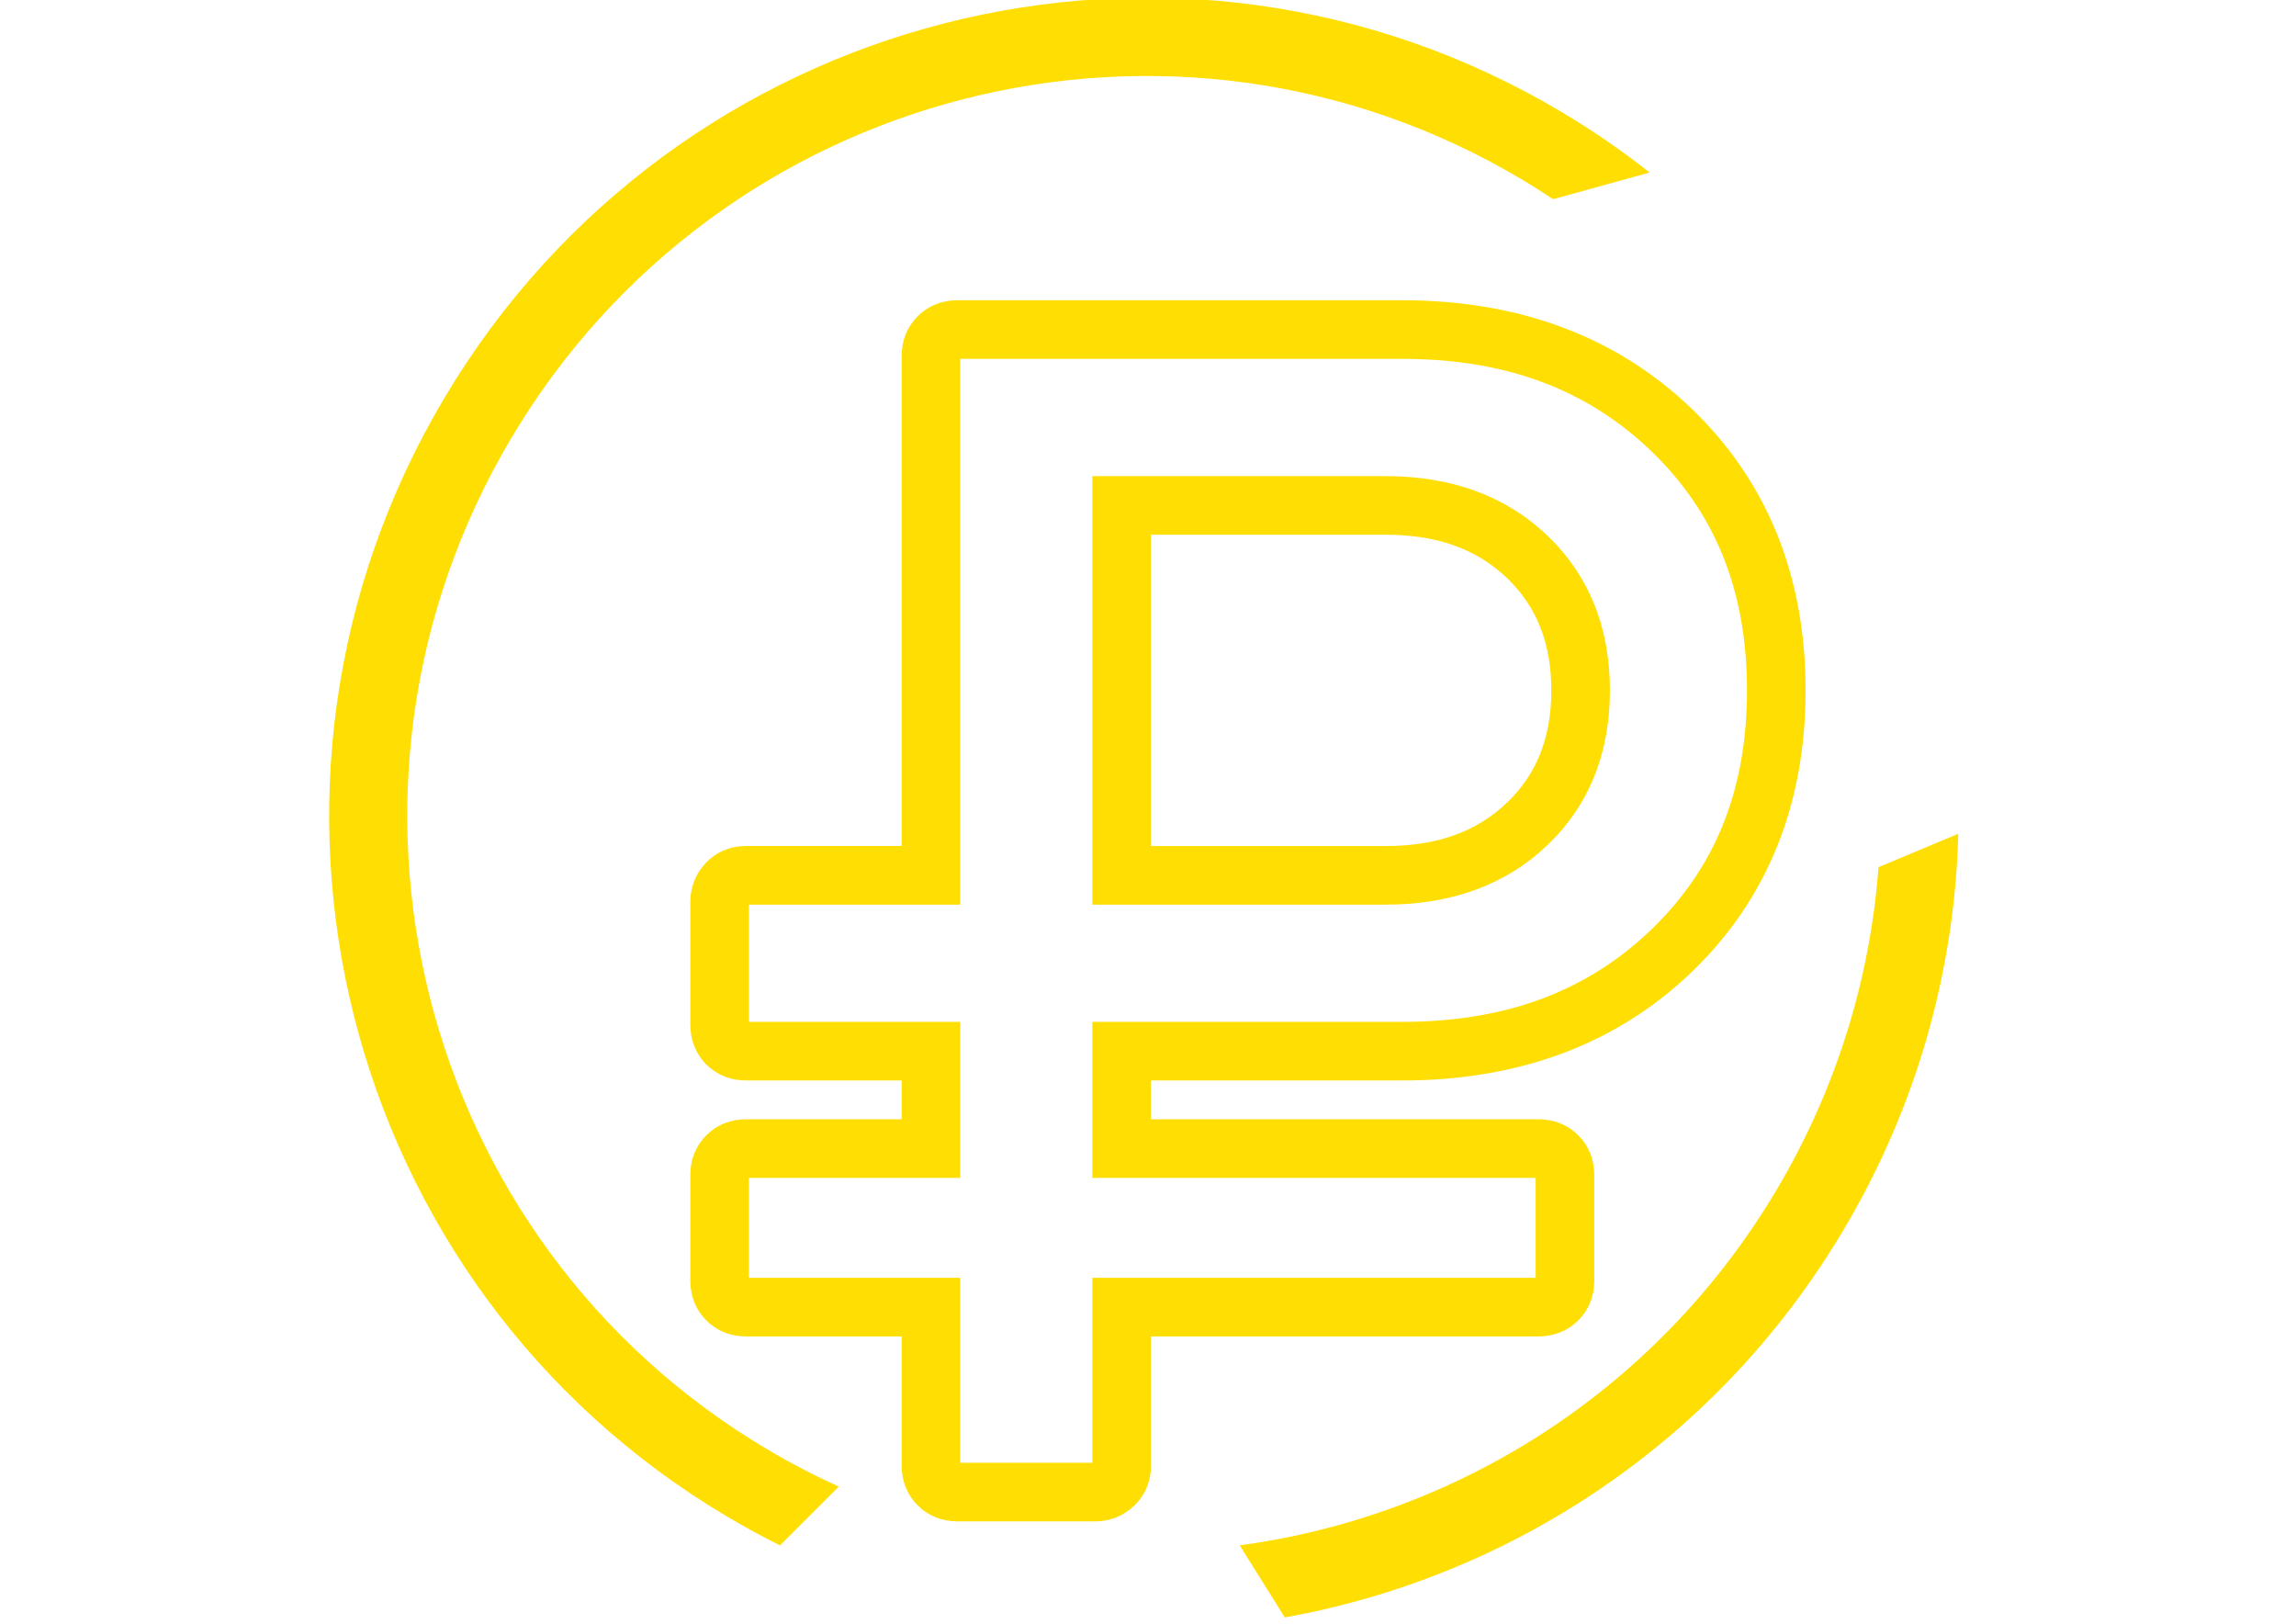
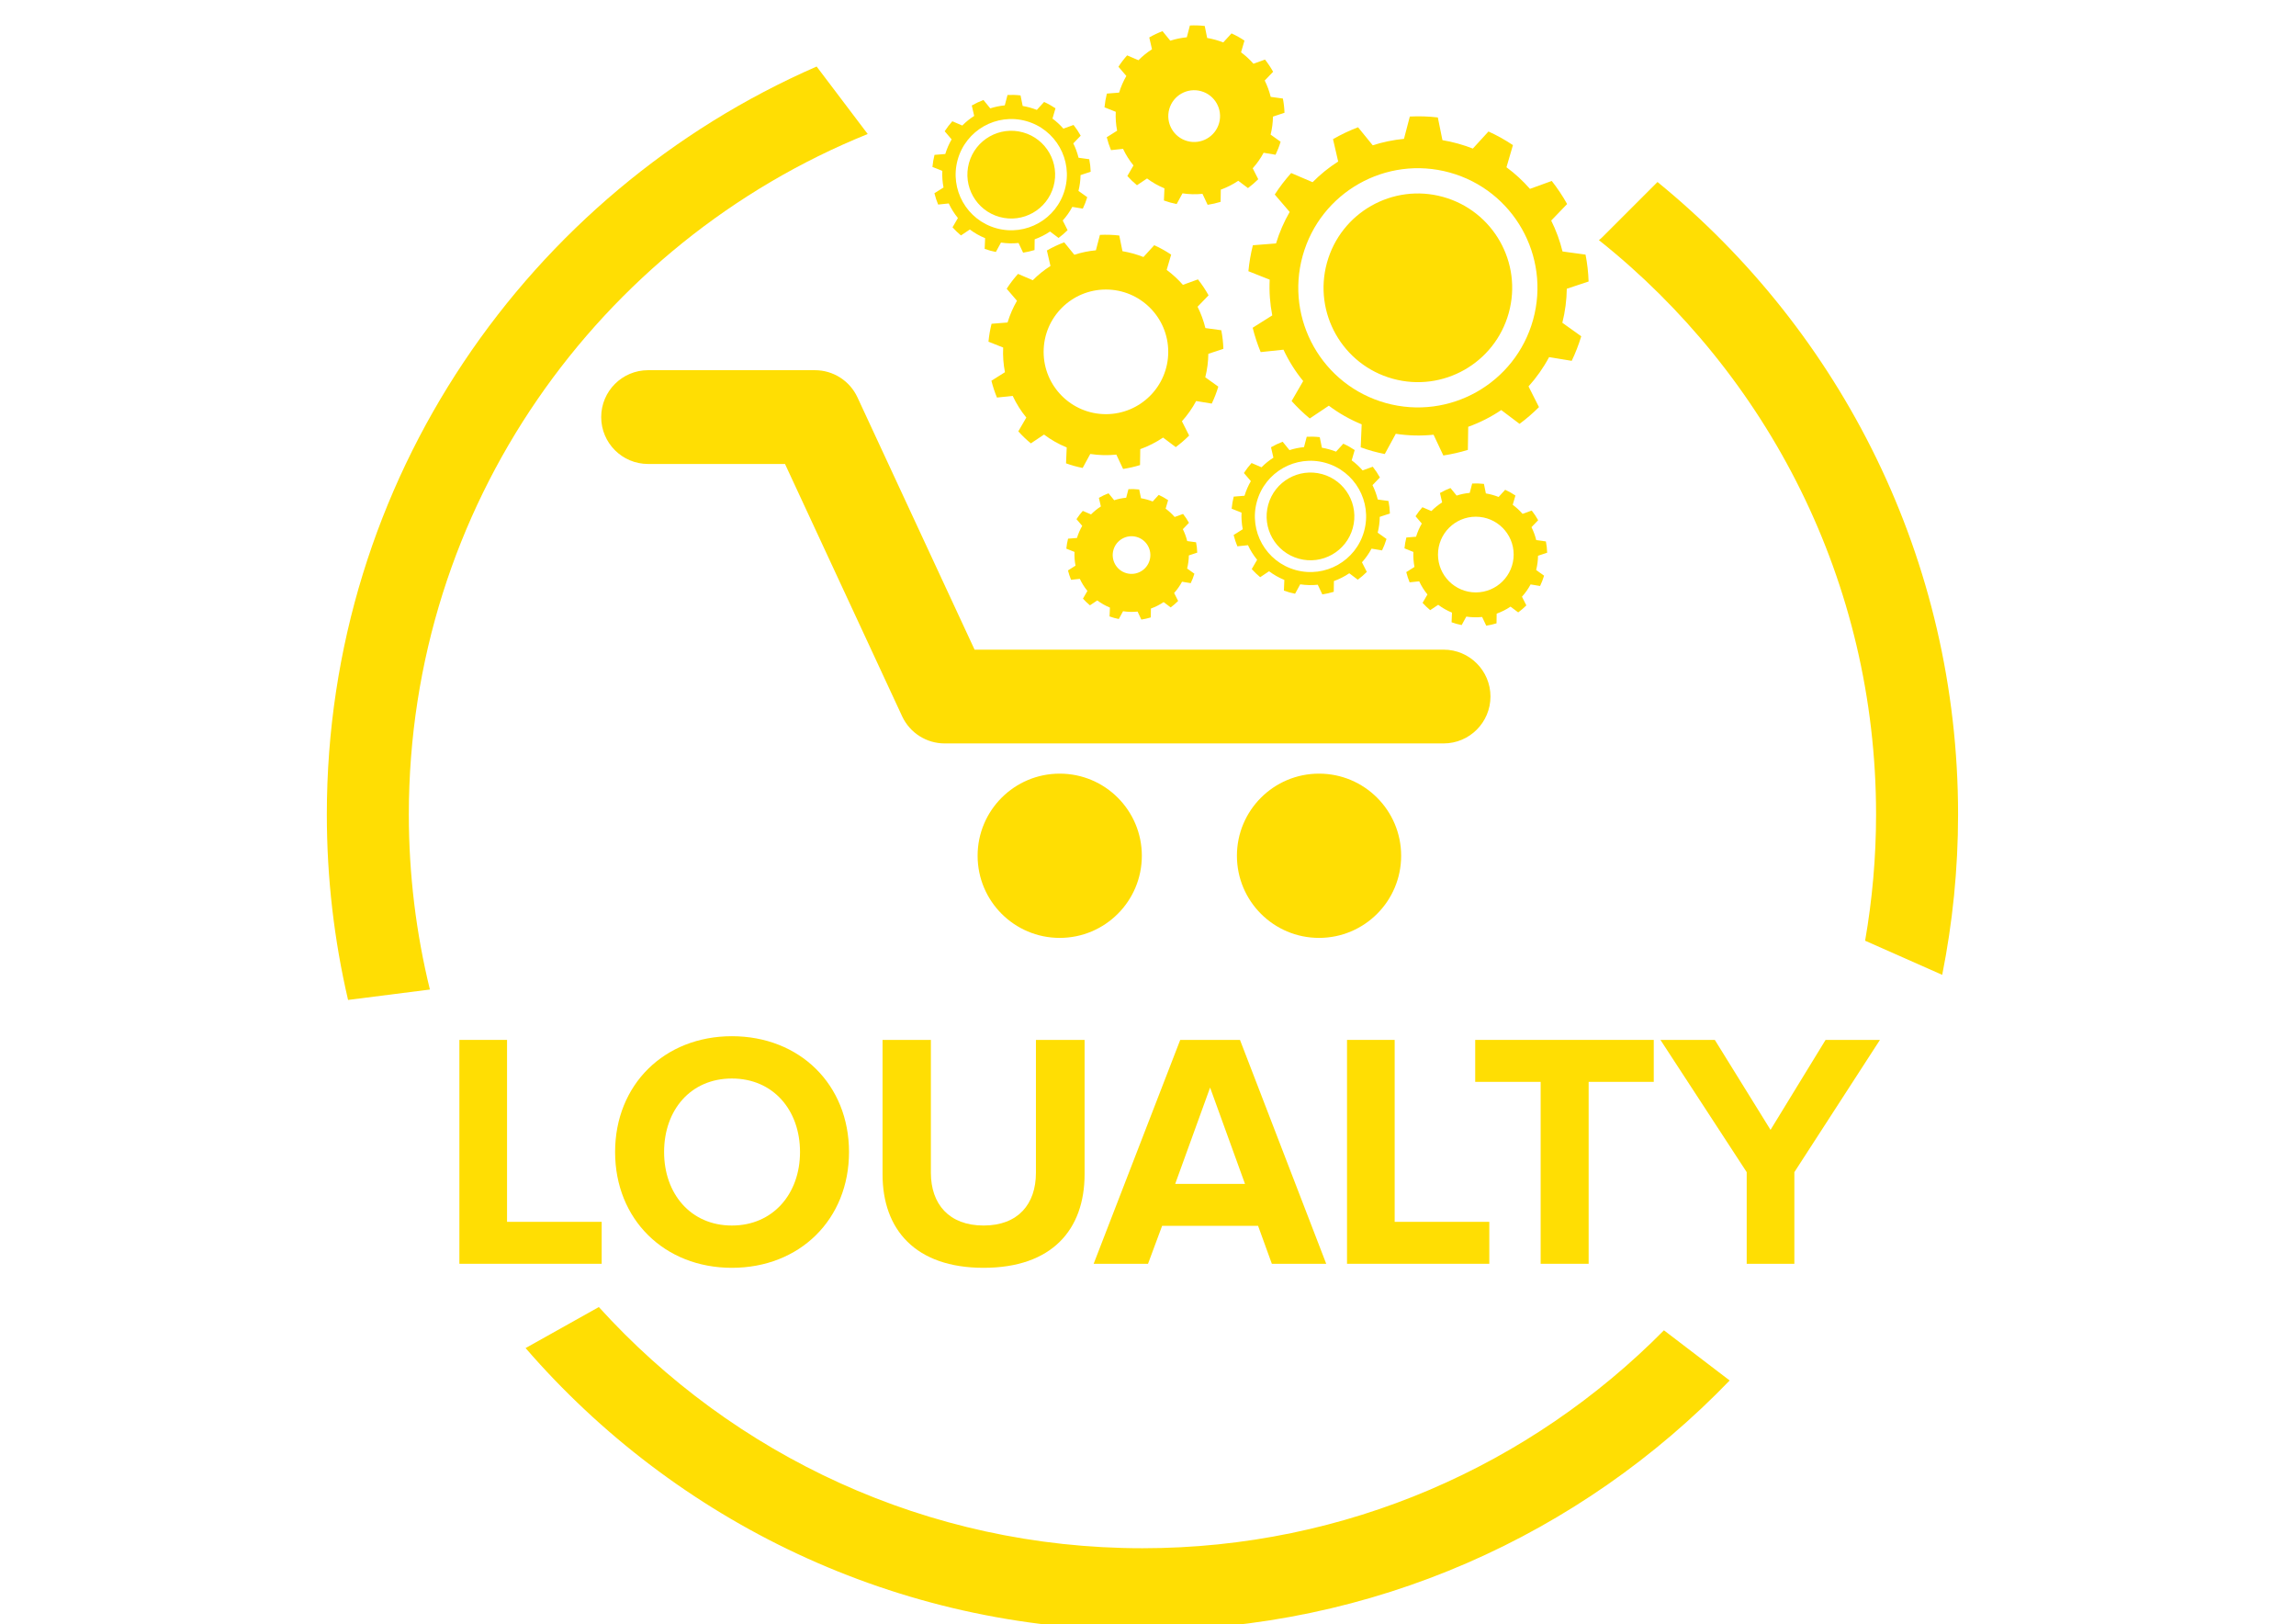
<svg xmlns="http://www.w3.org/2000/svg" width="841.89px" height="595.281px" viewBox="0 0 841.89 595.281">
  <g>
    <g>
-       <g>
-         <path fill="#FFDE03" d="M401.601,557.763h-50.547c-5.693,0-10.732-2.037-14.573-5.891c-3.822-3.799-5.861-8.838-5.861-14.538     v-47.382h-57.061c-5.692,0-10.729-2.031-14.566-5.873c-3.835-3.83-5.868-8.868-5.868-14.558v-38.746     c0-5.691,2.036-10.728,5.888-14.564c3.824-3.83,8.862-5.865,14.546-5.865h57.061v-14.229h-57.061     c-5.692,0-10.729-2.031-14.566-5.874c-3.835-3.83-5.868-8.867-5.868-14.558v-45.097c0-5.371,1.96-10.279,5.668-14.197     c3.873-4.079,8.975-6.229,14.766-6.229h57.056V130.505c0-5.674,2.027-10.705,5.861-14.551c3.877-3.856,8.906-5.877,14.573-5.877     h163.148c43.031,0,78.791,13.436,106.287,39.935c27.594,26.625,41.582,61.306,41.582,103.085     c0,41.807-13.99,76.489-41.582,103.083c-27.473,26.499-63.234,39.938-106.287,39.938h-92.172v14.229h142.121     c5.689,0,10.729,2.036,14.572,5.891c3.822,3.799,5.859,8.839,5.859,14.54v38.746c0,5.688-2.031,10.727-5.875,14.564     c-3.834,3.836-8.869,5.864-14.559,5.864H422.029v47.382c0,5.807-2.159,10.913-6.244,14.769     C411.894,555.797,406.979,557.763,401.601,557.763z M352.108,536.274h48.431v-67.812h162.55v-36.627H400.536v-57.208h113.661     c37.82,0,67.711-11.095,91.373-33.917c23.557-22.708,35.006-51.365,35.006-87.615c0-36.226-11.451-64.885-35.008-87.617     c-23.68-22.819-53.568-33.914-91.371-33.914H352.104v200.086h-77.49v42.976h77.495v57.208h-77.495v36.628h77.495L352.108,536.274     L352.108,536.274z M508.142,331.656H400.536V174.558h107.606c24.143,0,44.051,7.313,59.176,21.733     c15.266,14.564,23.004,33.677,23.004,56.811c0,23.15-7.74,42.265-23.008,56.814C552.201,324.339,532.289,331.656,508.142,331.656     z M422.025,310.167h86.117c18.693,0,33.199-5.17,44.342-15.805c11.004-10.484,16.348-23.979,16.348-41.261     c0-17.27-5.346-30.766-16.346-41.26c-11.146-10.627-25.65-15.794-44.344-15.794h-86.117V310.167L422.025,310.167z" />
-       </g>
+       <path fill="#FFDE03" d="M529.332,272.551h-182.95c-6.691,0-12.774-3.882-15.592-9.951l-42.947-92.5h-50.208    c-9.493,0-17.19-7.697-17.19-17.191c0-9.493,7.697-17.19,17.19-17.19h61.18c6.691,0,12.774,3.882,15.591,9.951l42.947,92.5    h171.979c9.494,0,17.189,7.696,17.189,17.19C546.521,264.854,538.826,272.551,529.332,272.551z" />
    </g>
+     <circle fill="#FFDE03" cx="388.576" cy="313.737" r="30.11" />
+     <circle fill="#FFDE03" cx="483.66" cy="313.737" r="30.11" />
  </g>
  <g>
-     <path fill="#FFDE03" d="M286.015,566.57l21.551-21.552c-9.01-4.093-17.89-8.702-26.591-13.881   c-128.061-76.202-169.88-242.161-93.406-370.681c76.475-128.52,242.284-170.932,370.345-94.731   c3.947,2.348,7.793,4.796,11.574,7.311l35.404-9.788c-10.139-7.99-20.902-15.418-32.295-22.197   C430.957-43.23,247.567,3.68,162.983,145.827c-84.583,142.149-38.33,325.705,103.31,409.985   C272.783,559.675,279.363,563.255,286.015,566.57z" />
-     <path fill="#FFDE03" d="M688.794,317.923c-3.021,40.575-15.238,81.111-37.475,118.483   c-44.043,74.015-117.715,119.462-196.74,130.149l16.516,26.426c82.516-14.81,158.482-64.091,204.811-141.946   c27.211-45.73,40.855-95.744,42.158-145.361L688.794,317.923z" />
+     <path fill="#FFDE03" d="M168.445,463.325v-82.08h17.475v66.698h34.703v15.382H168.445L168.445,463.325z" />
+     <path fill="#FFDE03" d="M225.542,422.347c0-24.733,18.09-42.455,42.825-42.455c24.857,0,42.947,17.722,42.947,42.455   c0,24.735-18.09,42.455-42.947,42.455C243.631,464.802,225.542,447.082,225.542,422.347z M293.347,422.347   c0-15.382-9.845-26.948-24.98-26.948c-15.137,0-24.858,11.566-24.858,26.948c0,15.261,9.722,26.95,24.858,26.95   C283.502,449.297,293.347,437.606,293.347,422.347z" />
+     <path fill="#FFDE03" d="M323.614,430.592v-49.347h17.721v48.73c0,11.444,6.646,19.32,19.32,19.32   c12.675,0,19.197-7.876,19.197-19.32v-48.73h17.843v49.224c0,20.428-12.06,34.333-37.041,34.333S323.614,450.773,323.614,430.592z" />
+     <path fill="#FFDE03" d="M466.359,463.325l-5.045-13.905h-35.195l-5.167,13.905h-19.936l31.748-82.08h21.906l31.625,82.08H466.359z    M443.714,398.72l-12.797,35.317h25.596L443.714,398.72z" />
+     <path fill="#FFDE03" d="M493.917,463.325v-82.08h17.475v66.698h34.703v15.382H493.917L493.917,463.325z" />
+     <path fill="#FFDE03" d="M564.921,463.325v-66.697h-23.998v-15.383h65.469v15.383h-23.875v66.697H564.921z" />
+     <path fill="#FFDE03" d="M640.474,463.325V429.73l-31.627-48.485h19.938l20.428,32.979l20.182-32.979h19.936l-31.381,48.485v33.595   H640.474L640.474,463.325z" />
+   </g>
+   <g>
+     <path fill="#FFDE03" d="M443.07,129.715l5.516-1.835c-0.07-2.302-0.334-4.576-0.771-6.809l-5.824-0.795   c-0.672-2.722-1.637-5.345-2.867-7.822l4.027-4.186c-1.135-2.052-2.439-3.998-3.887-5.842l-5.523,2.003   c-1.771-2.021-3.752-3.852-5.947-5.477l1.646-5.602c-1.961-1.307-4.018-2.467-6.205-3.454l-3.958,4.329   c-1.224-0.481-2.498-0.91-3.797-1.27c-1.303-0.363-2.603-0.647-3.898-0.864l-1.169-5.745c-2.377-0.284-4.754-0.348-7.096-0.232   l-1.474,5.649c-2.715,0.261-5.367,0.806-7.912,1.635l-3.713-4.565c-2.197,0.833-4.315,1.832-6.346,3.007l1.309,5.667   c-2.34,1.481-4.51,3.241-6.483,5.228l-5.413-2.321c-1.517,1.695-2.915,3.505-4.16,5.447l3.778,4.406   c-1.426,2.463-2.597,5.134-3.457,7.964l-5.864,0.467c-0.552,2.19-0.923,4.392-1.131,6.574l5.387,2.143   c-0.15,3.07,0.08,6.096,0.652,9.039l-4.961,3.132c0.527,2.107,1.207,4.171,2.034,6.167l5.769-0.61c1.328,2.836,3,5.509,4.993,7.939   l-2.933,5.057c1.417,1.58,2.948,3.05,4.594,4.414l4.833-3.233c2.514,1.892,5.295,3.486,8.319,4.718l-0.249,5.829   c0.994,0.349,1.987,0.68,3.009,0.963c1.032,0.289,2.058,0.518,3.09,0.723l2.788-5.118c3.214,0.49,6.418,0.558,9.558,0.233   l2.48,5.258c2.113-0.321,4.181-0.791,6.208-1.417l0.09-5.847c2.958-1.058,5.768-2.489,8.361-4.24l4.643,3.498   c1.732-1.286,3.379-2.707,4.916-4.242l-2.648-5.238c2.008-2.226,3.76-4.701,5.217-7.416l5.719,0.942   c0.949-1.98,1.762-4.065,2.41-6.221l-4.783-3.418C442.664,135.454,443.037,132.561,443.07,129.715z M405.517,151.837   c-12.616,0-22.841-10.226-22.841-22.846c0-12.62,10.226-22.844,22.841-22.844c12.616,0,22.848,10.225,22.848,22.844   C428.365,141.61,418.133,151.837,405.517,151.837z" />
+     <path fill="#FFDE03" d="M572.873,118.333l6.932,4.95c-0.945,3.123-2.119,6.14-3.496,9.005l-8.285-1.361   c-2.104,3.928-4.645,7.517-7.549,10.739l3.832,7.584c-2.227,2.226-4.604,4.283-7.121,6.143l-6.711-5.059   c-3.762,2.532-7.834,4.604-12.111,6.134l-0.131,8.469c-2.938,0.906-5.938,1.585-8.994,2.052l-3.588-7.613   c-4.549,0.472-9.189,0.373-13.848-0.339l-4.037,7.415c-1.49-0.301-2.975-0.634-4.469-1.051c-1.477-0.408-2.922-0.886-4.357-1.395   l0.354-8.438c-4.373-1.79-8.398-4.091-12.041-6.834l-6.994,4.682c-2.387-1.976-4.607-4.104-6.654-6.389l4.242-7.329   c-2.879-3.516-5.301-7.386-7.225-11.493l-8.361,0.881c-1.195-2.89-2.176-5.875-2.938-8.93l7.184-4.531   c-0.832-4.257-1.164-8.644-0.943-13.094l-7.807-3.099c0.303-3.163,0.842-6.353,1.641-9.518l8.492-0.673   c1.244-4.103,2.945-7.973,5.006-11.536l-5.473-6.387c1.809-2.807,3.83-5.432,6.025-7.882l7.844,3.359   c2.854-2.878,5.998-5.426,9.387-7.576l-1.896-8.205c2.938-1.698,6.006-3.142,9.186-4.353l5.377,6.609   c3.688-1.193,7.529-1.987,11.459-2.366l2.143-8.178c3.387-0.17,6.824-0.074,10.27,0.333l1.691,8.32   c1.877,0.317,3.76,0.729,5.641,1.252c1.893,0.521,3.73,1.142,5.506,1.835l5.732-6.26c3.162,1.423,6.145,3.106,8.973,4.999   l-2.373,8.114c3.178,2.345,6.045,4.999,8.609,7.924l7.996-2.901c2.1,2.674,3.986,5.494,5.635,8.457l-5.834,6.064   c1.783,3.586,3.18,7.39,4.152,11.329l8.436,1.152c0.631,3.235,1.014,6.523,1.121,9.862l-7.994,2.654   C574.453,109.985,573.916,114.173,572.873,118.333 M531.599,63.265c-23.326-6.462-47.482,7.213-53.947,30.538   c-6.469,23.339,7.203,47.5,30.529,53.964c23.342,6.47,47.5-7.207,53.971-30.546C568.617,93.894,554.943,69.736,531.599,63.265    M529.125,72.191c-18.396-5.097-37.451,5.689-42.549,24.088c-5.102,18.411,5.682,37.462,24.082,42.56   c18.41,5.105,37.465-5.679,42.564-24.093C558.326,96.349,547.539,77.295,529.125,72.191" />
+     <path fill="#FFDE03" d="M395.448,69.992l3.222,2.303c-0.436,1.455-0.987,2.858-1.624,4.191l-3.857-0.634   c-0.975,1.828-2.159,3.498-3.511,4.995l1.783,3.527c-1.033,1.037-2.143,1.993-3.312,2.861l-3.124-2.356   c-1.749,1.179-3.642,2.144-5.631,2.855l-0.059,3.937c-1.368,0.423-2.763,0.739-4.185,0.957l-1.672-3.541   c-2.115,0.218-4.275,0.173-6.439-0.156l-1.88,3.447c-0.693-0.139-1.38-0.295-2.077-0.49c-0.686-0.189-1.359-0.411-2.025-0.646   l0.166-3.927c-2.039-0.832-3.914-1.903-5.604-3.179l-3.254,2.179c-1.113-0.918-2.142-1.911-3.097-2.973l1.977-3.41   c-1.34-1.634-2.468-3.435-3.362-5.345l-3.888,0.41c-0.558-1.344-1.015-2.733-1.369-4.153l3.341-2.107   c-0.386-1.981-0.54-4.021-0.437-6.093l-3.629-1.44c0.136-1.471,0.389-2.956,0.761-4.428l3.949-0.313   c0.579-1.91,1.37-3.708,2.33-5.368l-2.548-2.973c0.844-1.303,1.783-2.524,2.804-3.664l3.65,1.563   c1.327-1.337,2.788-2.523,4.364-3.524l-0.881-3.817c1.368-0.789,2.794-1.461,4.274-2.025l2.5,3.074   c1.716-0.554,3.502-0.924,5.327-1.098l0.999-3.807c1.576-0.078,3.176-0.033,4.777,0.156l0.788,3.871   c0.874,0.147,1.75,0.339,2.624,0.583c0.879,0.241,1.736,0.531,2.564,0.854l2.663-2.912c1.472,0.663,2.858,1.444,4.181,2.325   l-1.108,3.774c1.479,1.091,2.812,2.326,4.002,3.687l3.722-1.35c0.977,1.244,1.854,2.555,2.623,3.934l-2.717,2.822   c0.832,1.667,1.483,3.438,1.931,5.268l3.926,0.538c0.296,1.502,0.472,3.034,0.522,4.587l-3.716,1.234   C396.182,66.11,395.932,68.06,395.448,69.992 M376.247,44.377c-10.851-3.006-22.086,3.355-25.093,14.207   c-3.008,10.857,3.351,22.096,14.202,25.103c10.857,3.008,22.098-3.353,25.101-14.21C393.468,58.624,387.104,47.387,376.247,44.377    M375.096,48.529c-8.553-2.37-17.422,2.648-19.79,11.205c-2.374,8.563,2.64,17.426,11.198,19.799   c8.567,2.373,17.429-2.642,19.804-11.208C388.682,59.768,383.663,50.903,375.096,48.529" />
+     <path fill="#FFDE03" d="M505.167,195.287l3.229,2.302c-0.439,1.455-0.986,2.858-1.627,4.192l-3.855-0.635   c-0.977,1.828-2.156,3.498-3.512,4.995l1.781,3.527c-1.033,1.036-2.139,1.993-3.311,2.86l-3.123-2.356   c-1.75,1.179-3.646,2.143-5.633,2.855l-0.063,3.938c-1.363,0.423-2.76,0.738-4.184,0.957l-1.672-3.543   c-2.113,0.219-4.271,0.175-6.436-0.156l-1.885,3.449c-0.688-0.14-1.381-0.296-2.074-0.491c-0.688-0.188-1.361-0.41-2.025-0.646   l0.162-3.925c-2.035-0.833-3.906-1.905-5.604-3.18l-3.254,2.178c-1.107-0.917-2.141-1.909-3.096-2.973l1.977-3.409   c-1.34-1.637-2.469-3.438-3.359-5.347l-3.889,0.41c-0.557-1.342-1.018-2.732-1.371-4.152l3.344-2.107   c-0.389-1.982-0.541-4.023-0.439-6.094l-3.631-1.441c0.139-1.47,0.391-2.955,0.764-4.427l3.949-0.314   c0.582-1.91,1.369-3.707,2.332-5.367l-2.551-2.972c0.842-1.305,1.787-2.523,2.805-3.664l3.648,1.562   c1.326-1.336,2.789-2.523,4.367-3.524l-0.883-3.817c1.367-0.791,2.797-1.461,4.271-2.024l2.504,3.076   c1.711-0.555,3.502-0.927,5.328-1.101l0.996-3.805c1.574-0.077,3.176-0.036,4.777,0.154l0.787,3.873   c0.873,0.146,1.748,0.336,2.625,0.582c0.877,0.242,1.734,0.531,2.561,0.852l2.664-2.91c1.477,0.662,2.861,1.443,4.178,2.326   l-1.104,3.772c1.477,1.093,2.813,2.327,4.004,3.688l3.721-1.349c0.979,1.244,1.855,2.553,2.621,3.931l-2.717,2.823   c0.832,1.667,1.48,3.439,1.934,5.27l3.922,0.537c0.297,1.502,0.473,3.034,0.523,4.587l-3.717,1.232   C505.906,191.403,505.654,193.353,505.167,195.287 M485.966,169.669c-10.848-3.005-22.084,3.357-25.09,14.208   c-3.012,10.858,3.346,22.095,14.201,25.103c10.857,3.009,22.094-3.352,25.104-14.21   C503.191,183.919,496.828,172.68,485.966,169.669 M484.822,173.823c-8.561-2.37-17.422,2.647-19.793,11.205   c-2.375,8.563,2.645,17.424,11.203,19.798c8.563,2.374,17.424-2.642,19.795-11.208   C498.402,185.061,493.382,176.196,484.822,173.823" />
+     <path fill="#FFDE03" d="M563.96,203.746l3.35-1.113c-0.041-1.398-0.199-2.78-0.469-4.138l-3.539-0.482   c-0.408-1.655-0.992-3.246-1.744-4.749l2.451-2.545c-0.691-1.246-1.48-2.43-2.365-3.545l-3.35,1.217   c-1.076-1.231-2.279-2.337-3.611-3.326l0.994-3.401c-1.191-0.798-2.441-1.503-3.766-2.099l-2.404,2.626   c-0.744-0.291-1.518-0.554-2.305-0.77c-0.791-0.219-1.582-0.394-2.369-0.526l-0.711-3.492c-1.441-0.168-2.891-0.206-4.309-0.138   l-0.896,3.433c-1.65,0.154-3.26,0.484-4.805,0.989l-2.26-2.769c-1.332,0.504-2.617,1.114-3.852,1.827l0.795,3.441   c-1.422,0.9-2.738,1.966-3.939,3.174l-3.287-1.408c-0.918,1.03-1.768,2.128-2.525,3.309l2.299,2.678   c-0.869,1.493-1.582,3.116-2.104,4.832l-3.563,0.286c-0.336,1.329-0.564,2.668-0.688,3.994l3.271,1.301   c-0.088,1.864,0.049,3.7,0.398,5.492l-3.014,1.898c0.32,1.278,0.73,2.535,1.23,3.749l3.51-0.371   c0.805,1.723,1.816,3.347,3.029,4.821l-1.783,3.07c0.859,0.963,1.793,1.851,2.791,2.681l2.936-1.962   c1.527,1.147,3.219,2.113,5.053,2.865l-0.148,3.543c0.604,0.209,1.203,0.406,1.826,0.582c0.629,0.177,1.25,0.313,1.877,0.44   l1.693-3.103c1.953,0.292,3.896,0.332,5.805,0.138l1.508,3.193c1.285-0.197,2.543-0.484,3.771-0.865l0.049-3.554   c1.803-0.64,3.51-1.504,5.086-2.567l2.814,2.116c1.055-0.776,2.055-1.642,2.988-2.57l-1.609-3.186   c1.221-1.349,2.283-2.852,3.166-4.501l3.479,0.576c0.574-1.208,1.07-2.477,1.465-3.781l-2.908-2.079   C563.712,207.232,563.939,205.479,563.96,203.746z M541.152,217.187c-7.662,0-13.875-6.215-13.875-13.878   c0-7.666,6.213-13.874,13.875-13.874c7.664,0,13.875,6.208,13.875,13.874C555.027,210.972,548.816,217.187,541.152,217.187z" />
+     <path fill="#FFDE03" d="M435.291,208.425l2.668,1.904c-0.363,1.203-0.816,2.362-1.344,3.465l-3.189-0.524   c-0.807,1.512-1.785,2.894-2.902,4.132l1.473,2.919c-0.855,0.855-1.771,1.646-2.738,2.364l-2.584-1.947   c-1.447,0.974-3.014,1.771-4.66,2.361l-0.051,3.258c-1.129,0.348-2.282,0.61-3.461,0.789l-1.379-2.929   c-1.751,0.181-3.536,0.143-5.328-0.131l-1.554,2.855c-0.574-0.118-1.145-0.245-1.719-0.405c-0.57-0.158-1.125-0.341-1.678-0.537   l0.138-3.248c-1.682-0.688-3.233-1.575-4.634-2.629l-2.691,1.8c-0.919-0.758-1.774-1.578-2.563-2.458l1.635-2.819   c-1.109-1.354-2.041-2.842-2.781-4.423l-3.216,0.34c-0.461-1.113-0.839-2.263-1.132-3.437l2.765-1.744   c-0.321-1.639-0.448-3.326-0.364-5.038l-3.003-1.193c0.115-1.217,0.323-2.444,0.63-3.662l3.267-0.261   c0.479-1.578,1.132-3.067,1.928-4.438l-2.106-2.458c0.696-1.081,1.475-2.09,2.318-3.033l3.017,1.293   c1.1-1.106,2.308-2.087,3.612-2.915l-0.729-3.157c1.13-0.653,2.312-1.208,3.533-1.675l2.071,2.543   c1.418-0.459,2.896-0.765,4.408-0.91l0.824-3.146c1.304-0.065,2.627-0.03,3.952,0.128l0.651,3.201   c0.722,0.123,1.447,0.28,2.172,0.482c0.727,0.2,1.433,0.439,2.117,0.706l2.205-2.409c1.217,0.548,2.365,1.196,3.455,1.924   l-0.914,3.123c1.221,0.902,2.326,1.923,3.311,3.048l3.08-1.117c0.807,1.029,1.535,2.113,2.164,3.256l-2.242,2.333   c0.688,1.379,1.225,2.844,1.598,4.358l3.246,0.443c0.244,1.245,0.391,2.511,0.432,3.795l-3.076,1.021   C435.9,205.212,435.693,206.824,435.291,208.425 M416.749,196.842c-3.672-1.018-7.475,1.135-8.493,4.808   c-1.018,3.675,1.134,7.479,4.807,8.497c3.675,1.018,7.478-1.135,8.497-4.81C422.578,201.664,420.425,197.861,416.749,196.842" />
+     <path fill="#FFDE03" d="M465.902,49.346l3.668,2.619c-0.498,1.654-1.123,3.248-1.85,4.765l-4.383-0.72   c-1.111,2.079-2.457,3.979-3.994,5.682l2.027,4.014c-1.178,1.176-2.439,2.263-3.77,3.25l-3.551-2.678   c-1.992,1.339-4.145,2.436-6.41,3.246l-0.068,4.48c-1.553,0.478-3.139,0.839-4.758,1.084l-1.896-4.027   c-2.408,0.249-4.863,0.196-7.326-0.181l-2.137,3.926c-0.789-0.163-1.574-0.337-2.363-0.557c-0.783-0.217-1.549-0.469-2.309-0.738   l0.189-4.465c-2.313-0.946-4.445-2.165-6.372-3.615l-3.7,2.476c-1.264-1.043-2.439-2.17-3.524-3.379l2.248-3.876   c-1.525-1.861-2.807-3.908-3.824-6.082l-4.422,0.468c-0.634-1.53-1.153-3.111-1.556-4.726l3.802-2.398   c-0.441-2.253-0.617-4.573-0.5-6.927l-4.129-1.64c0.158-1.673,0.444-3.361,0.867-5.036l4.492-0.358   c0.66-2.17,1.557-4.218,2.651-6.103l-2.896-3.379c0.957-1.486,2.028-2.875,3.188-4.171l4.148,1.778   c1.512-1.521,3.173-2.87,4.967-4.008l-1.001-4.341c1.554-0.898,3.177-1.662,4.857-2.304l2.85,3.497   c1.949-0.632,3.98-1.051,6.061-1.25l1.133-4.327c1.793-0.09,3.611-0.042,5.434,0.176l0.896,4.401   c0.992,0.169,1.99,0.385,2.986,0.663c0.998,0.275,1.971,0.604,2.91,0.97l3.033-3.312c1.672,0.753,3.252,1.644,4.75,2.646   l-1.258,4.293c1.68,1.241,3.197,2.645,4.553,4.191l4.232-1.535c1.109,1.415,2.111,2.905,2.979,4.477l-3.082,3.208   c0.941,1.896,1.682,3.91,2.193,5.993l4.465,0.609c0.336,1.712,0.535,3.453,0.594,5.219l-4.23,1.405   C466.738,44.929,466.455,47.146,465.902,49.346 M440.406,33.419c-5.049-1.399-10.277,1.561-11.678,6.611   c-1.398,5.053,1.561,10.283,6.609,11.683c5.055,1.4,10.283-1.56,11.684-6.613C448.421,40.05,445.462,34.821,440.406,33.419" />
+   </g>
+   <g>
+     <path fill="#FFDE03" d="M157.636,362.783c-5.038-20.566-7.727-42.057-7.727-64.178c0.001-112.938,69.612-209.598,168.26-249.472   l-18.724-24.743C193.741,70.508,119.839,175.911,119.839,298.605c0,23.39,2.705,46.146,7.788,67.988L157.636,362.783z" />
+     <path fill="#FFDE03" d="M683.895,344.881l28.269,12.512c3.792-19.012,5.816-38.661,5.816-58.786   c0-93.545-42.961-177.045-110.216-231.885c-6.79,6.79-13.58,13.58-20.369,20.369c-0.365,0.365-0.743,0.671-1.128,0.934   c61.929,49.282,101.643,125.287,101.643,210.582C687.91,314.391,686.51,329.845,683.895,344.881z" />
+     <path fill="#FFDE03" d="M610.128,487.715c-48.752,49.308-116.396,79.891-191.218,79.891c-79.053,0-150.113-34.127-199.329-88.421   l-26.862,15.042c54.838,63.353,135.825,103.448,226.191,103.448c84.577,0,160.924-35.129,215.315-91.57L610.128,487.715z" />
  </g>
</svg>
